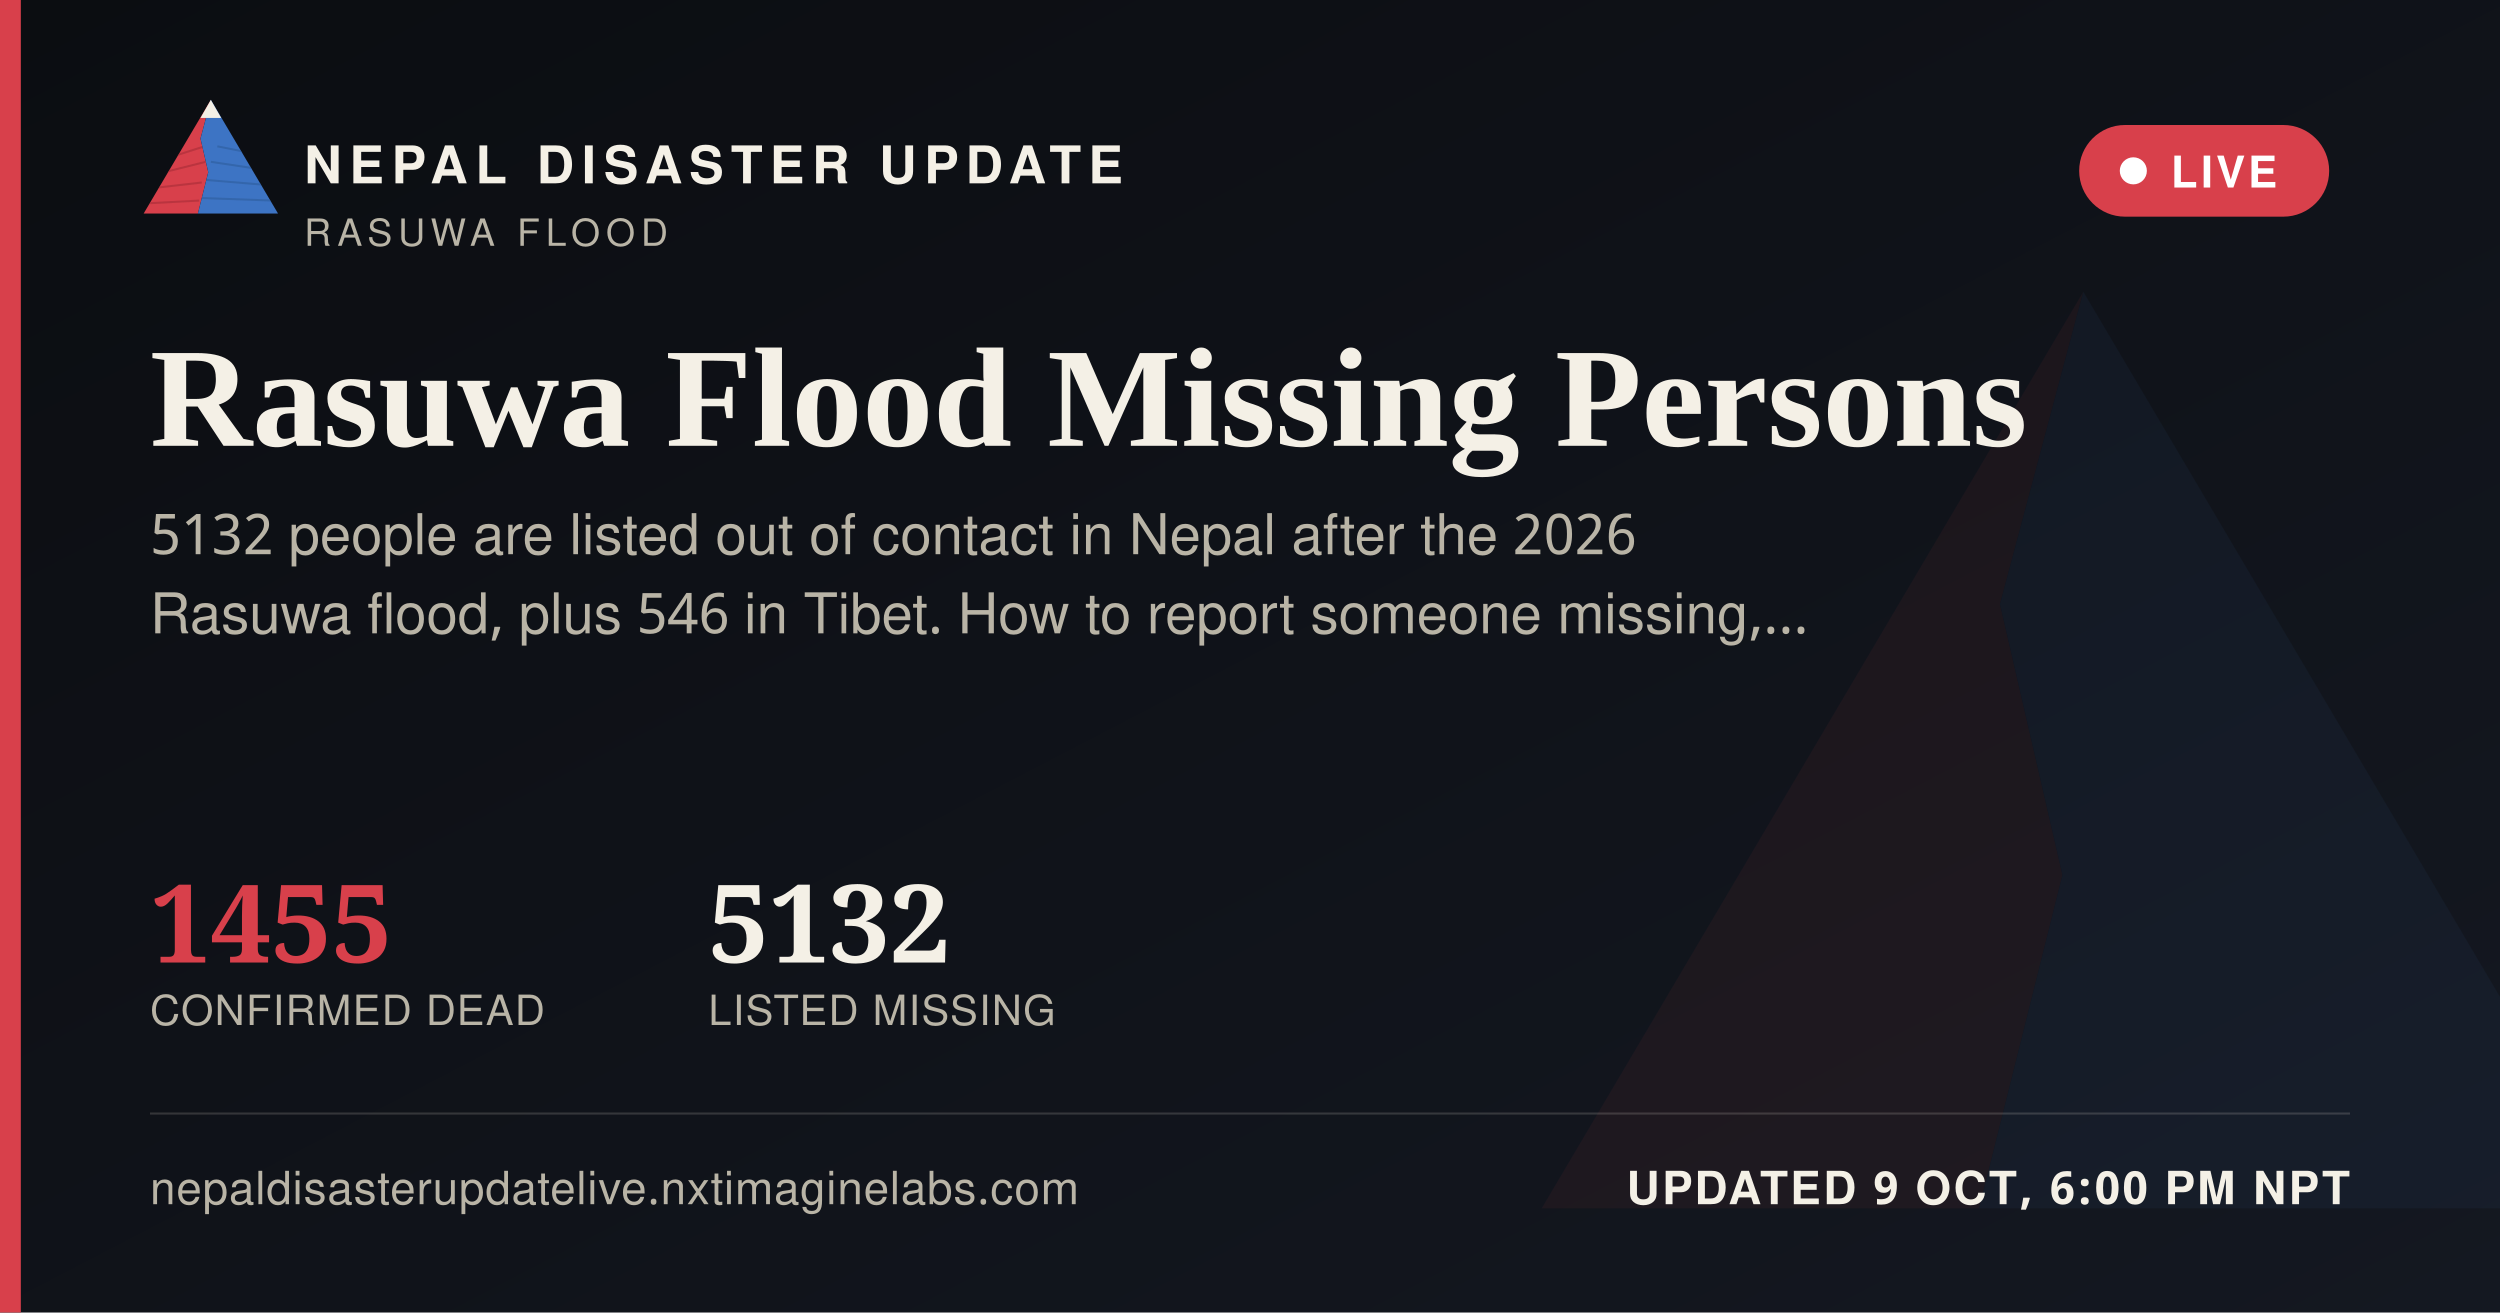
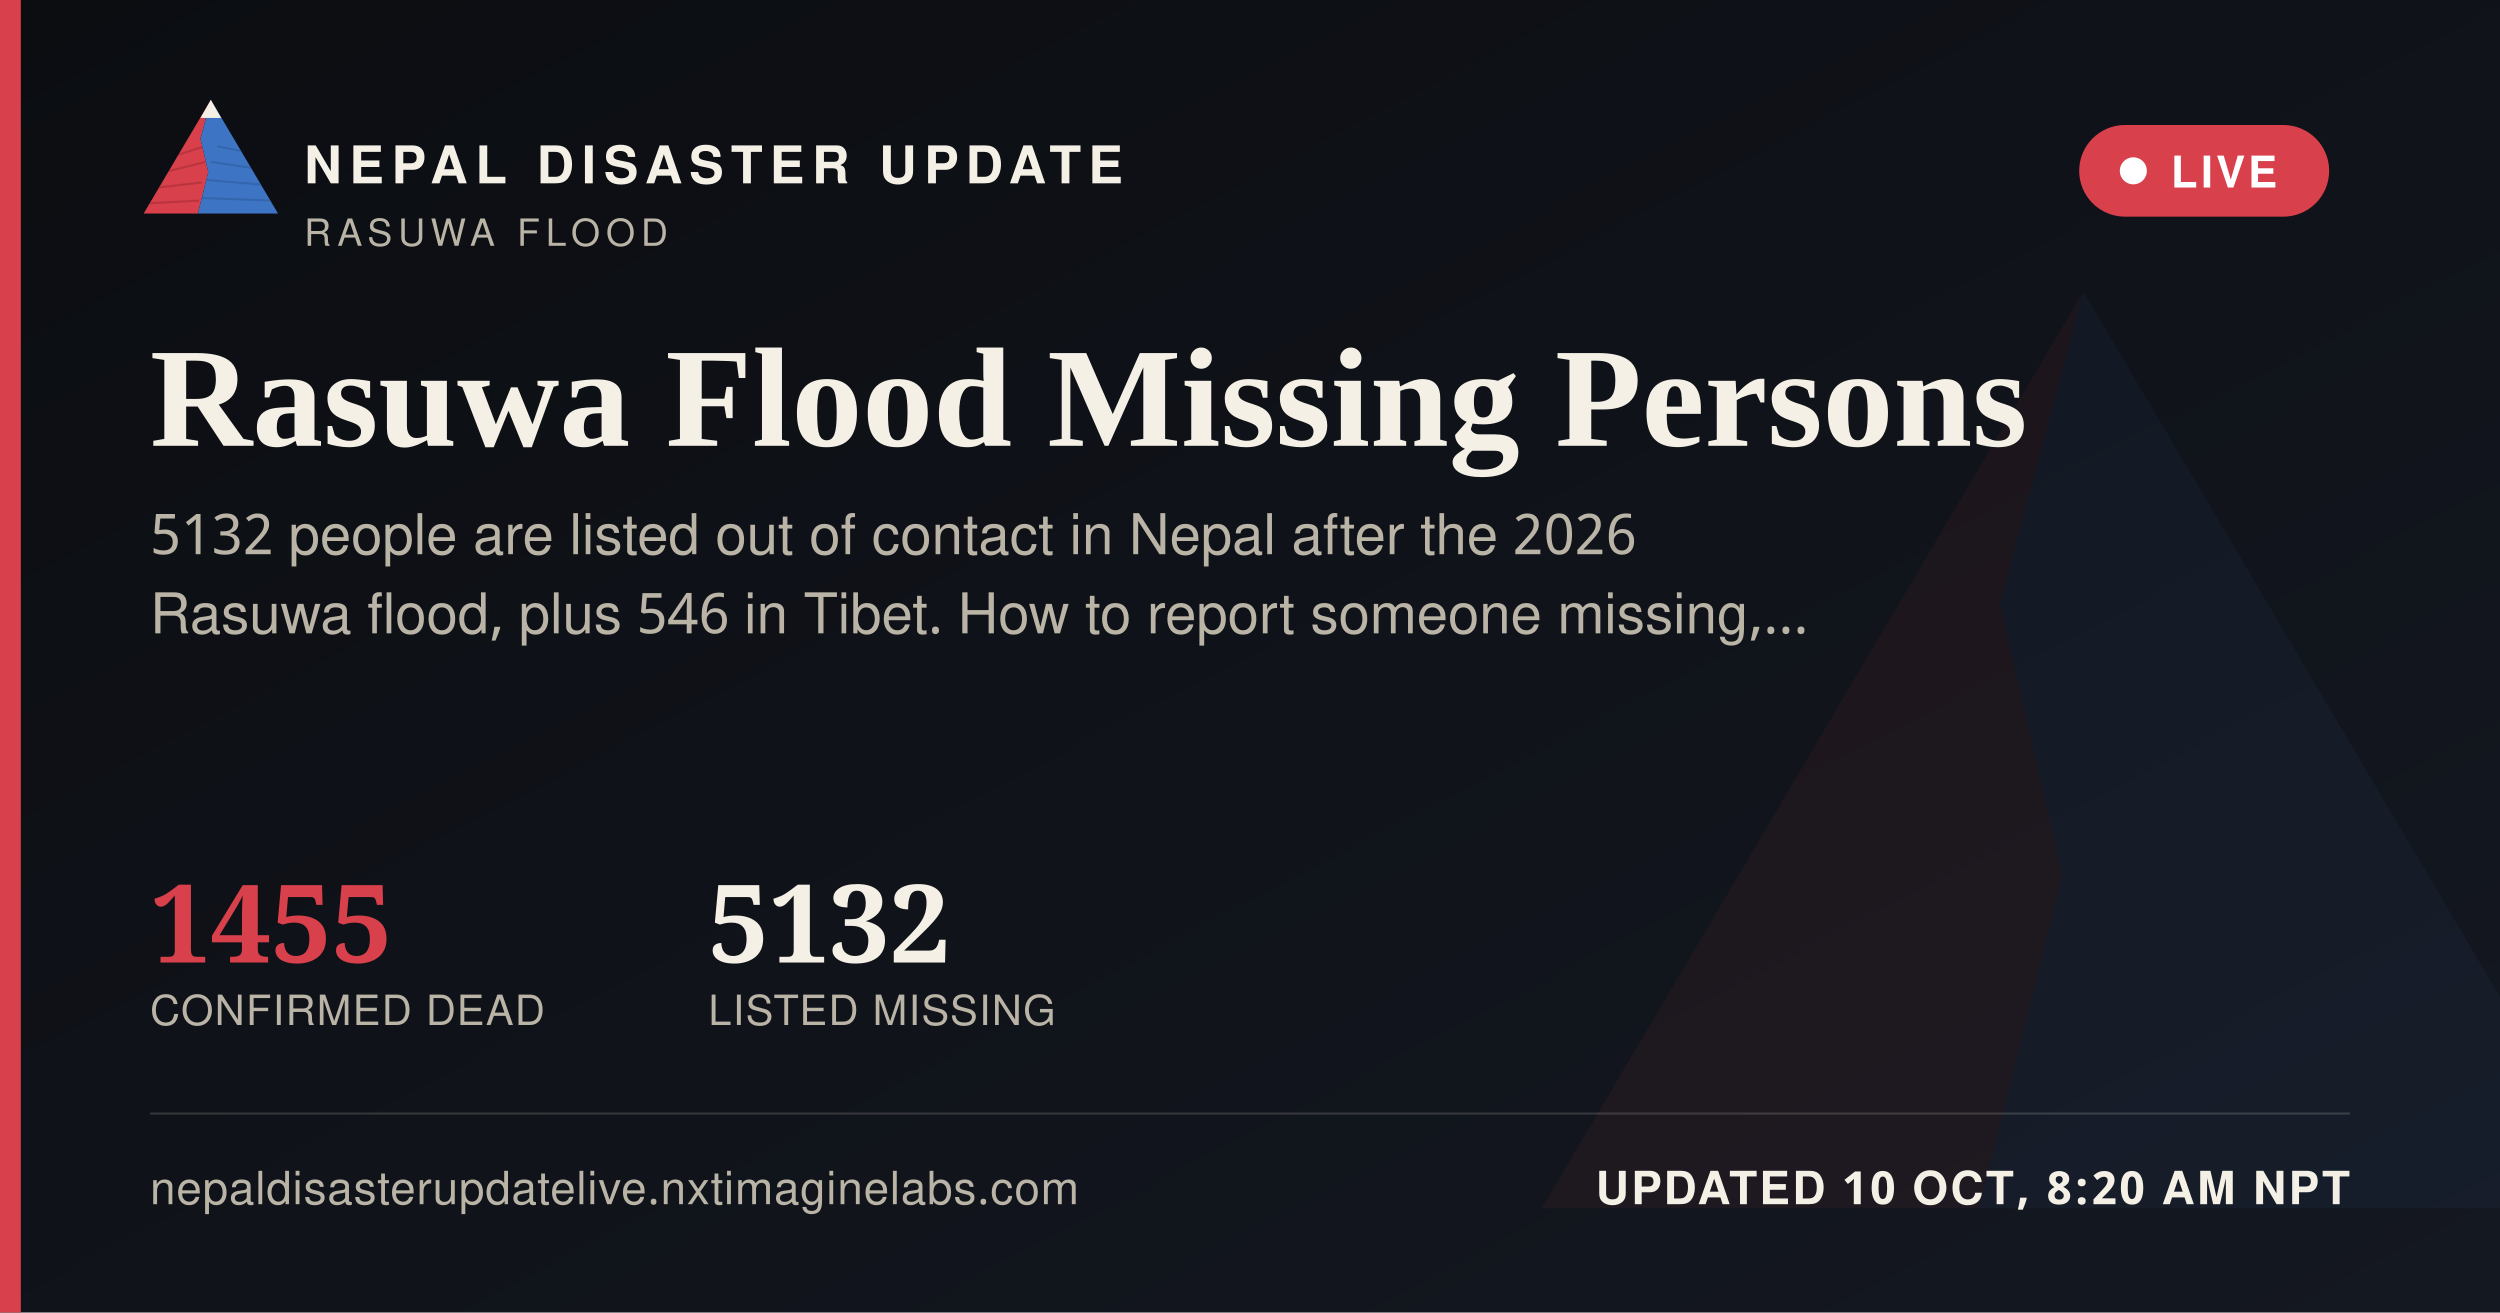
<svg xmlns="http://www.w3.org/2000/svg" width="1200" height="630" viewBox="0 0 1200 630">
  <defs>
    <linearGradient id="ogbg" x1="0" y1="0" x2="1" y2="1">
      <stop offset="0" stop-color="#0B0D11" />
      <stop offset="1" stop-color="#141821" />
    </linearGradient>
  </defs>
  <rect width="1200" height="630" fill="url(#ogbg)" />
  <g transform="translate(700,60) scale(5)" opacity="0.06">
    <polygon points="60,16 52,46 58,72 50,104 8,104" fill="#D8404B" />
    <polygon points="60,16 112,104 50,104 58,72 52,46" fill="#3D74C4" />
  </g>
  <rect x="0" y="0" width="10" height="630" fill="#D8404B" />
  <g transform="translate(64,38) scale(0.62)">
    <g>
      <defs>
        <clipPath id="ogLc">
          <polygon points="60,16 52,46 58,72 50,104 8,104" />
        </clipPath>
        <clipPath id="ogRc">
          <polygon points="60,16 112,104 50,104 58,72 52,46" />
        </clipPath>
      </defs>
      <polygon points="60,16 52,46 58,72 50,104 8,104" fill="#D8404B" />
      <g clip-path="url(#ogLc)" stroke="#A32A34" stroke-width="1.6" fill="none" opacity="0.55">
        <path d="M30,60 L55,52" />
        <path d="M24,72 L56,64" />
        <path d="M18,84 L53,80" />
        <path d="M13,96 L51,94" />
      </g>
      <polygon points="60,16 112,104 50,104 58,72 52,46" fill="#3D74C4" />
      <g clip-path="url(#ogRc)" stroke="#2A5793" stroke-width="1.6" fill="none" opacity="0.5">
        <path d="M65,52 L95,58" />
        <path d="M60,64 L100,70" />
        <path d="M56,78 L104,82" />
        <path d="M52,92 L108,94" />
      </g>
      <polygon points="60,16 52,30 68,30" fill="#F4F0E6" />
    </g>
  </g>
  <text x="146" y="88" font-family="'Public Sans', 'Noto Sans Devanagari', 'Helvetica Neue', Helvetica, Arial, sans-serif" font-size="25" font-weight="800" letter-spacing="3.6" fill="#F4F0E6">NEPAL DISASTER UPDATE</text>
  <text x="146" y="118" font-family="'Public Sans', 'Noto Sans Devanagari', 'Helvetica Neue', Helvetica, Arial, sans-serif" font-size="18" letter-spacing="2.8" fill="#B9B4A6">RASUWA FLOOD</text>
  <g>
    <rect x="998" y="60" width="120" height="44" rx="22" fill="#D8404B" stroke="none" />
    <circle cx="1024" cy="82" r="6.5" fill="#FFFFFF" />
    <text x="1042" y="90" font-family="'Public Sans', 'Noto Sans Devanagari', 'Helvetica Neue', Helvetica, Arial, sans-serif" font-size="21" font-weight="700" letter-spacing="1.6" fill="#FFFFFF">LIVE</text>
  </g>
  <text x="72" y="214" font-family="Newsreader, 'Noto Serif Devanagari', Georgia, 'Times New Roman', serif" font-size="68" font-weight="600" fill="#F4F0E6">Rasuwa Flood Missing Persons</text>
  <text x="72" y="266" font-family="'Public Sans', 'Noto Sans Devanagari', 'Helvetica Neue', Helvetica, Arial, sans-serif" font-size="27" fill="#B9B4A6">5132 people are listed out of contact in Nepal after the 2026</text>
  <text x="72" y="304" font-family="'Public Sans', 'Noto Sans Devanagari', 'Helvetica Neue', Helvetica, Arial, sans-serif" font-size="27" fill="#B9B4A6">Rasuwa flood, plus 546 in Tibet. How to report someone missing,…</text>
  <g transform="translate(72,462)">
    <text x="0" y="0" font-family="Newsreader, 'Noto Serif Devanagari', Georgia, 'Times New Roman', serif" font-size="52" font-weight="600" fill="#D8404B">1455</text>
    <text x="0" y="30" font-family="'Public Sans', 'Noto Sans Devanagari', 'Helvetica Neue', Helvetica, Arial, sans-serif" font-size="20" letter-spacing="0.6" fill="#B9B4A6">CONFIRMED DEAD</text>
    <text x="268" y="0" font-family="Newsreader, 'Noto Serif Devanagari', Georgia, 'Times New Roman', serif" font-size="52" font-weight="600" fill="#F4F0E6">5132</text>
    <text x="268" y="30" font-family="'Public Sans', 'Noto Sans Devanagari', 'Helvetica Neue', Helvetica, Arial, sans-serif" font-size="20" letter-spacing="0.6" fill="#B9B4A6">LISTED MISSING</text>
  </g>
  <rect x="72" y="534" width="1056" height="1" fill="rgba(244,240,230,0.16)" />
  <text x="72" y="578" font-family="'Public Sans', 'Noto Sans Devanagari', 'Helvetica Neue', Helvetica, Arial, sans-serif" font-size="22" fill="#B9B4A6" letter-spacing="0.4">nepaldisasterupdatelive.nxtimaginelabs.com</text>
-   <text x="1128" y="578" text-anchor="end" font-family="'Public Sans', 'Noto Sans Devanagari', 'Helvetica Neue', Helvetica, Arial, sans-serif" font-size="22" font-weight="700" letter-spacing="1.2" fill="#F4F0E6">UPDATED 9 OCT, 6:00 PM NPT</text>
+   <text x="1128" y="578" text-anchor="end" font-family="'Public Sans', 'Noto Sans Devanagari', 'Helvetica Neue', Helvetica, Arial, sans-serif" font-size="22" font-weight="700" letter-spacing="1.2" fill="#F4F0E6">UPDATED 10 OCT, 8:20 AM NPT</text>
</svg>
